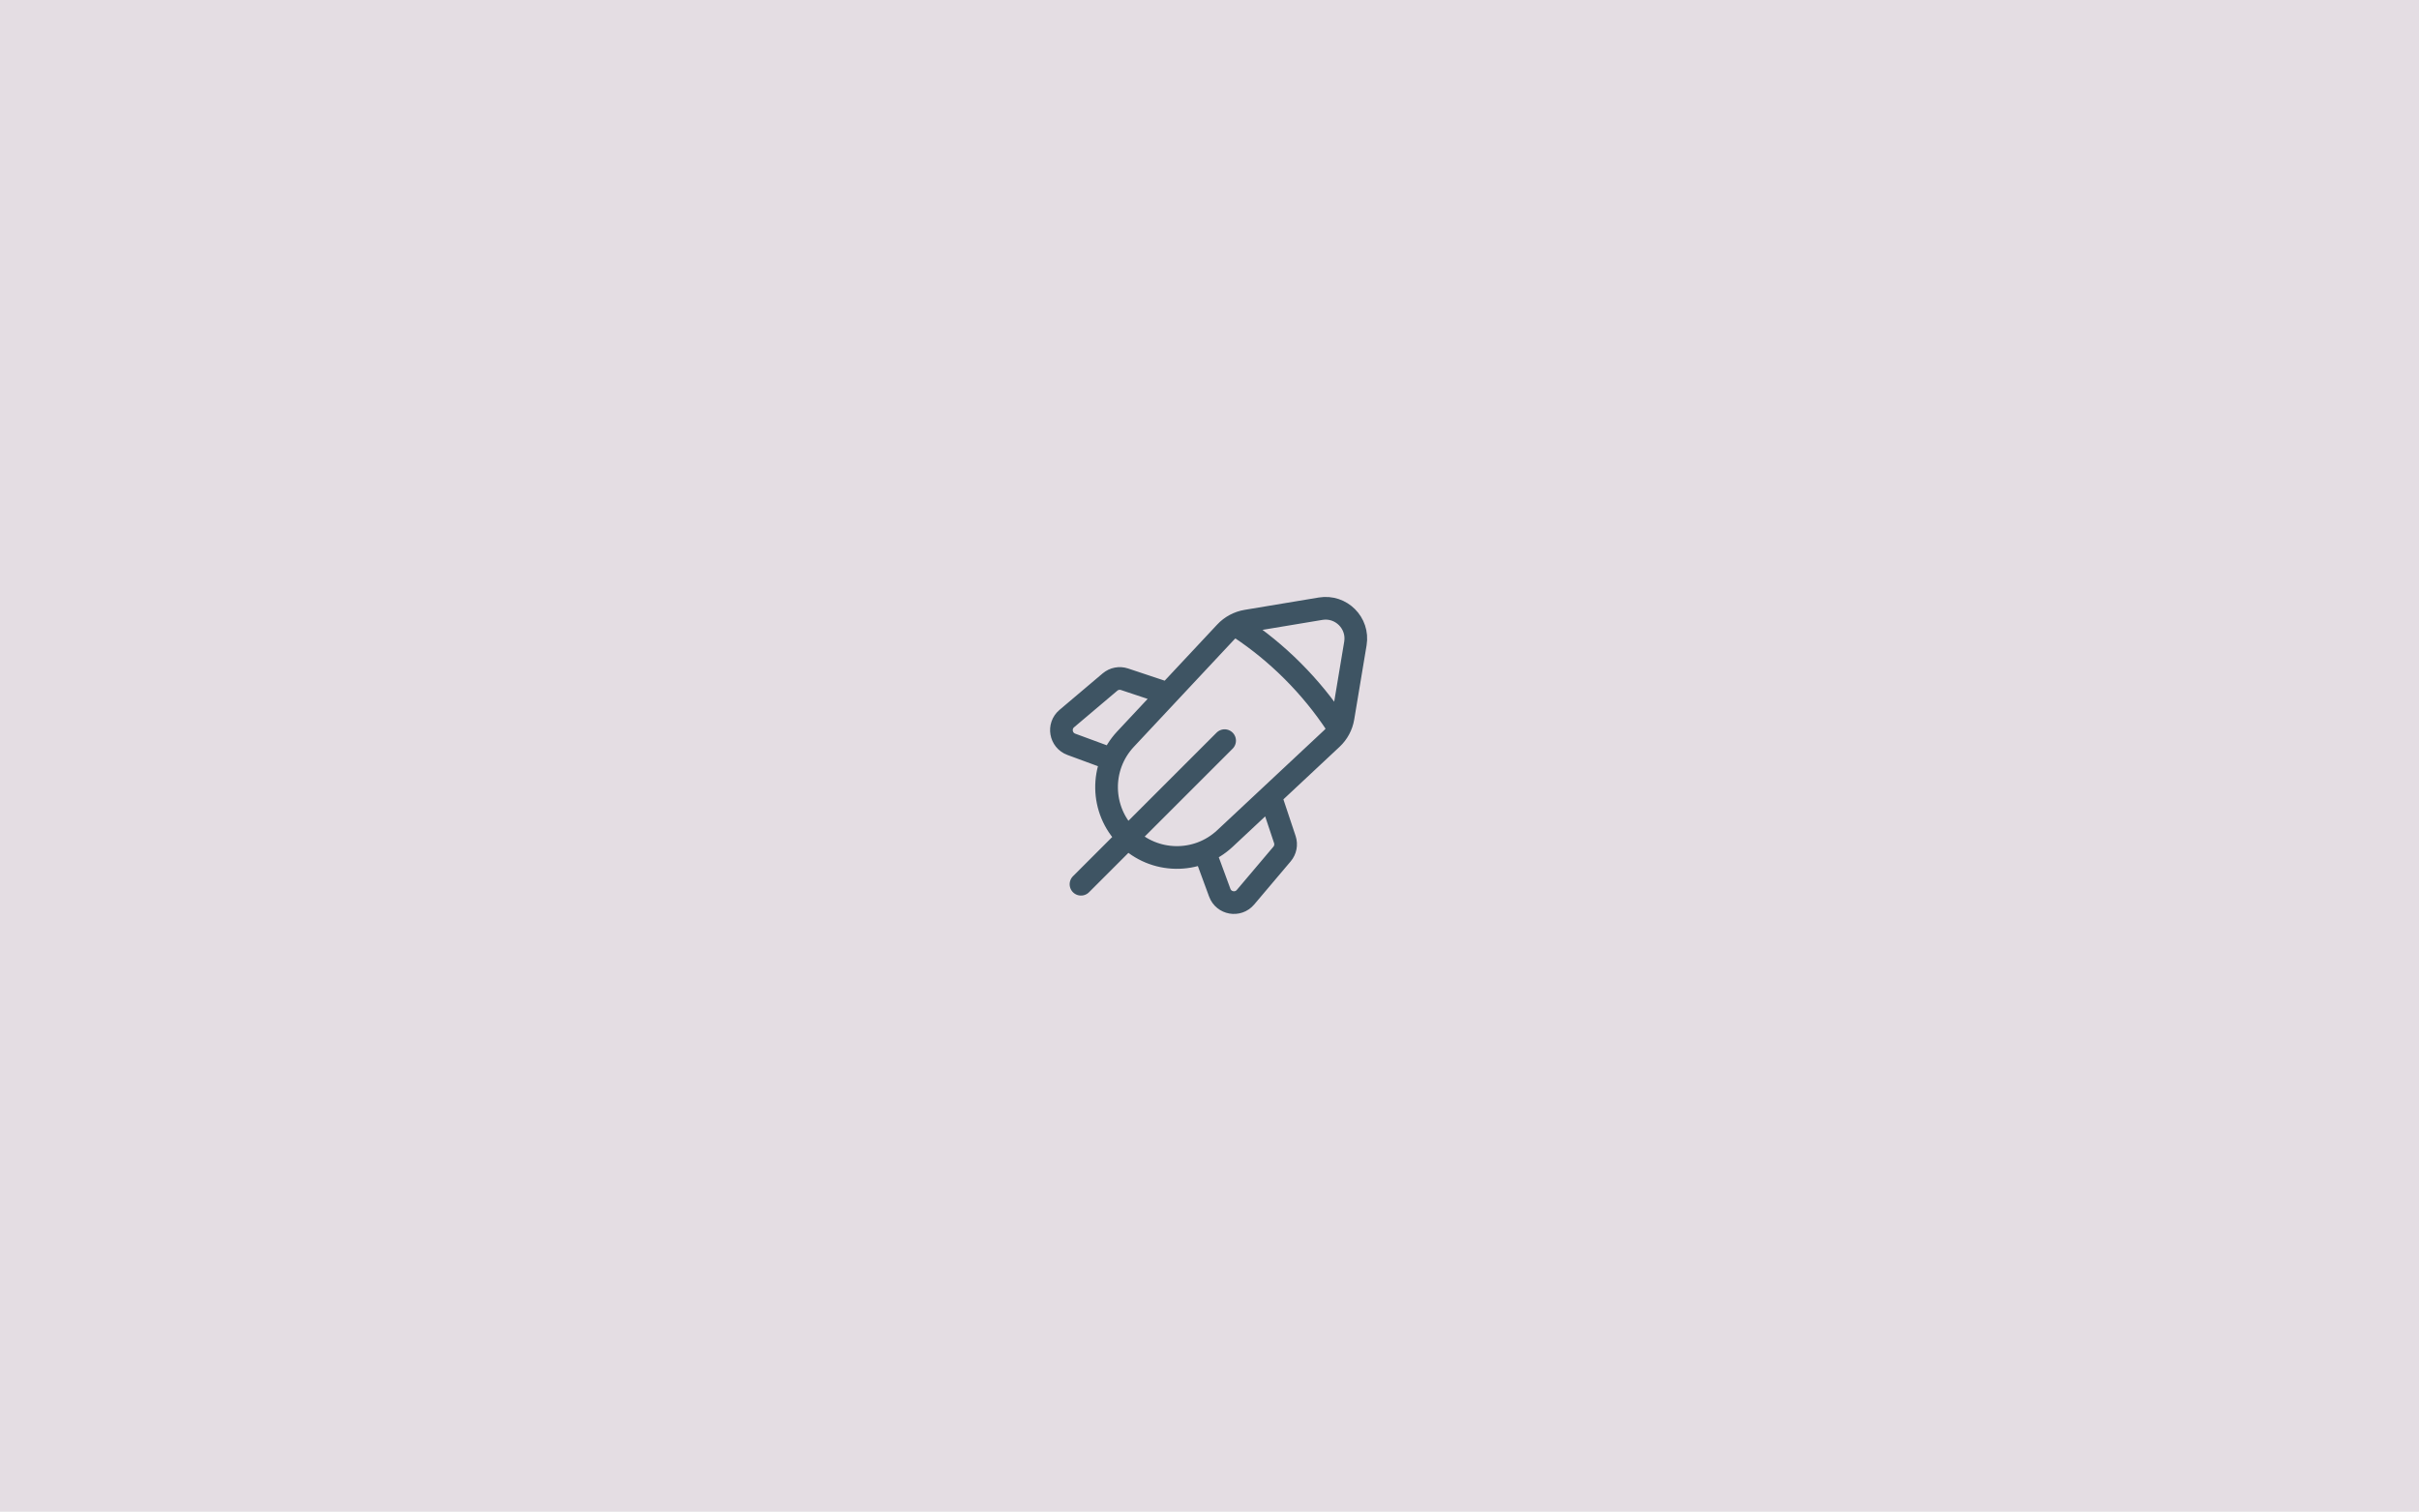
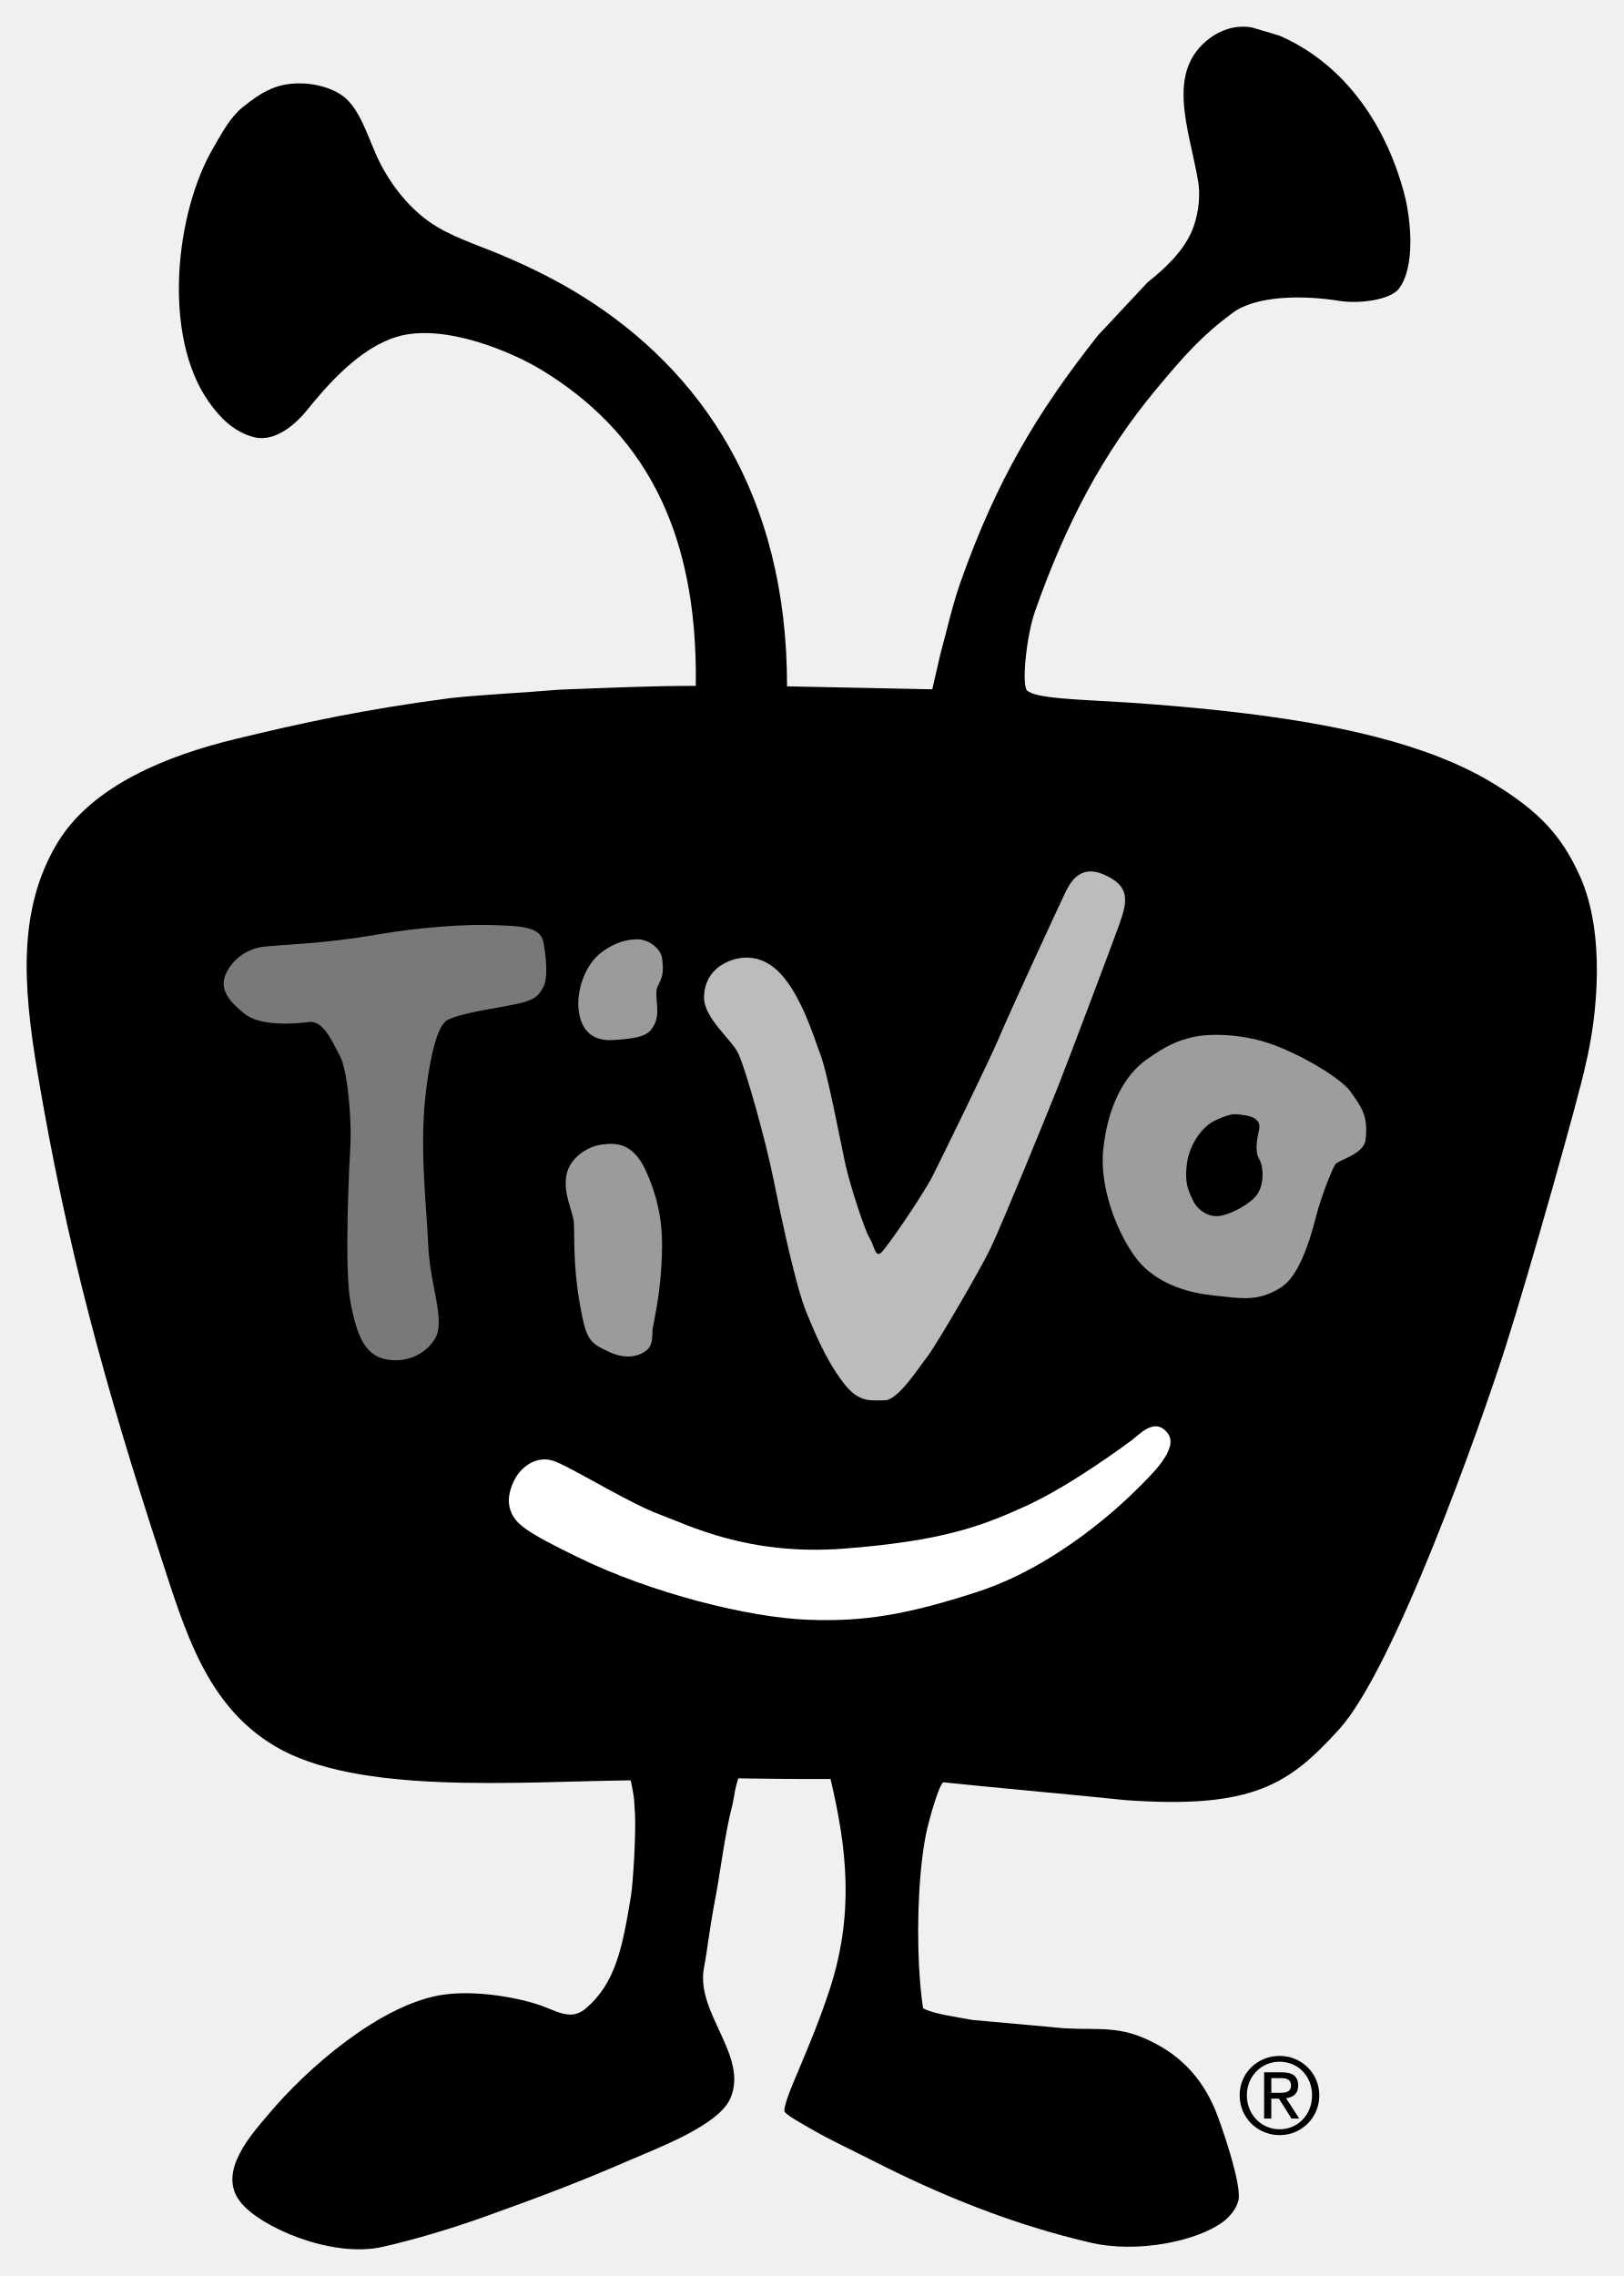
- <svg xmlns="http://www.w3.org/2000/svg" viewBox="0 0 1600 1000" width="1600" height="1000">
-   <rect width="1600" height="1000" fill="#E4DDE3" />
-   <g transform="translate(680 380) scale(10.0)" fill="none" stroke="#3E5463" stroke-width="1.5" stroke-linecap="round" stroke-linejoin="round">
-     <path d="M13 11L3.5 20.5M14.018 3.538C15.236 4.347 16.407 5.299 17.501 6.393C18.604 7.497 19.564 8.678 20.377 9.908M9.255 7.896L6.38 6.938C6.049 6.827 5.684 6.898 5.418 7.123L2.56 9.541C1.975 10.036 2.142 10.977 2.861 11.242L5.568 12.24M11.681 18.352L12.678 21.06C12.943 21.779 13.885 21.945 14.38 21.36L16.797 18.503C17.023 18.236 17.093 17.872 16.983 17.541L16.024 14.666M19.348 2.271L14.442 3.088C13.912 3.177 13.426 3.437 13.059 3.829L6.446 10.899C4.732 12.731 4.78 15.592 6.554 17.367C8.328 19.141 11.19 19.189 13.022 17.474L20.091 10.861C20.483 10.494 20.744 10.008 20.832 9.479L21.65 4.572C21.875 3.219 20.702 2.045 19.348 2.271Z" />
+ <svg xmlns="http://www.w3.org/2000/svg" data-fit="contain" viewBox="-30.01 -29.77 1826.00 2559.56">
+   <path d="M1124.95,746.49c9.01,9.64,60.54,10.38,112.85,13.74,35.48,2.26,80.03,6.21,113.48,10,117.9,13.34,224.69,35.6,300.34,82.31,48.85,30.17,74.91,57.11,95.65,103.82,28.03,63.06,20.02,154.24,5.55,213.22-5.38,27.38-62.29,230.25-90.09,317.03-27.92,87.13-124.58,360.42-186.87,428.65-55.68,61.01-95.68,89.72-240.28,79.34-55-5.82-149.67-14.21-204.69-20.02-5.02,2.84-15.68,41.94-17.83,50.97-9.48,40.31-12.05,104.78-9.45,155.23.8,15.99,2.41,34.4,4.54,47.91,12.02,6.48,35.19,9.32,55.26,13.12,25.45,2.37,66.61,5.96,92.04,8.32,38.81,4.43,64.68-2.87,98.71,11.09,39.78,16.33,66.78,43.18,83.17,83.17,5.98,14.6,29.65,82.64,25.5,100.38-2.26,9.7-10.33,18.91-17.32,24.1-29.53,21.93-96.36,35.53-148.19,23.57-90.1-20.78-171.95-54.71-246.2-92.6-25.15-12.81-48.82-23.47-72.36-37.42-6.86-4.07-21.62-11.91-26.05-16.91-3.51-3.92,11.33-37.3,14.96-46.02,13.18-31.46,23.93-57.19,34.95-90.4,28.84-87.03,19.53-161.44,1.49-238.2-39.3,0-59.33,0-103.81-.74-4.55,15.09-2.99,12.6-6.36,28.8-9.8,38.26-13.3,75.99-21.35,116.5-4.3,22.65-6.78,46.32-11.09,68.98-8.46,50.28,50.5,98.1,29.94,145.55-13.18,30.41-81.72,55.85-113.96,69.86-54.72,23.79-97.29,39.92-162.19,63.21-33.54,12.05-78.82,25.96-115.58,34.1-56.71,12.58-137.44-22.25-159.71-51.03-26.28-33.91,14.08-76.86,32.14-98.39,43.26-51.58,123.68-121.45,192.41-133.65,36.35-6.45,85.01,1.7,112.58,11.11,17.93,6.06,34.72,18.18,51.55,3.87,33.13-28.15,41.22-67.22,50.87-126.15,2.75-16.79,5.82-74.01,4.58-93.14-1.4-21.51-.59-16.62-4.74-37.4-129.04,1.49-307.98,16.63-400.46-38.57-77.09-46.01-100.87-129.31-129.02-215.78-62.29-191.33-104.96-346.18-137.94-542.85-16.66-99.39-21.18-182.28,21.36-255.01,39.46-67.5,127.7-100.94,201.11-118.74,75.31-18.26,144.6-33.37,242.81-46.2,36.23-3.88,83.13-6.08,122.05-9.41,60.07-2.22,99.76-4.19,153.24-4.25,2.74-180.77-62.93-287.87-173.44-355.29-33.45-20.4-110.36-53.09-162.75-37.3-41.86,12.63-77.78,53.52-102.3,84-9.77,12.1-33.7,34.99-57.86,29.01-23.26-5.77-38.95-22.35-51.13-39.48-52.78-74.29-38.29-212.62,5.17-286.66,9.58-16.3,18.69-33.85,33.02-45.3,9.73-7.81,20.08-15.53,32.36-20.71,26.44-11.19,62.38-5.32,80.89,9.05,17.6,13.69,26.75,43.15,36.24,64.72,13.04,29.67,34.44,57.83,59.55,75.7,23.85,16.98,53.95,25.92,82.83,38.19,31.3,13.26,62.2,28.58,89.94,45.94,133.23,83.33,230.3,223.01,230.12,438.66,55.01,1.3,108.33,2.04,163.34,3.33l9.06-39.47c7.71-28.07,13.59-55.21,22.65-80.89,40.61-114.93,86.74-191.77,154.64-277.63l55.67-59.54c18.89-15.19,39.67-33.98,49.84-57.61,5.99-13.86,10.57-36.09,7.12-56.29-10.15-59.49-37.34-123.58,13.6-161.15,10.57-7.8,27.46-15.33,47.24-11.65l30.41,9.06c70.2,30.34,117.91,95.39,139.88,175.11,8.59,31.2,13.52,85.3-5.55,109.8-9.34,12.01-43.37,17.23-67.65,13.31-40.57-6.56-92.76-5.76-118.66,13.28-34.67,25.5-54.63,47.98-87.13,87.11-58.97,70.95-100.78,149.96-135.5,248.61-9.84,27.89-15.17,82.59-9.19,89h0Z" />
+   <path d="M1409.14,2282.27c24.31,0,44.65,19.18,44.65,44.31.21,24.52-19.49,44.56-44.01,44.77-.21,0-.43,0-.64,0-24.39,0-44.91-19.18-44.91-44.77s20.52-44.31,44.91-44.31ZM1409.14,2364.8c20.58,0,36.53-16.44,36.53-38.22s-15.96-37.76-36.53-37.76-36.81,16.41-36.81,37.76,15.96,38.22,36.81,38.22ZM1391.76,2300.73h20.1c12.38,0,18.21,4.87,18.21,14.88,0,9.41-5.96,13.31-13.71,14.19l14.9,22.96h-8.71l-14.16-22.38h-8.59v22.38h-8.08l.03-52.03h0ZM1399.84,2323.82h8.45c7.13,0,13.7-.35,13.7-8.56,0-6.93-5.97-8-11.42-8h-10.73v16.56Z" />
+   <g>
+     <path style="fill: #797979;" d="M264.78,1035.07c14.96-2.12,68.44-3.16,129.32-13.85,50.19-8.68,101.58-11.71,130.46-10.65,28.81,1.06,53.38,1.06,56.62,19.21,3.21,18.12,5.32,39.53,0,50.26-5.32,10.66-10.69,14.93-29.91,19.21-19.26,4.35-62.59,9.73-78.09,18.12-12.1,6.64-19.43,44.11-23.44,74.87-8.54,64.11-.72,124.23,2.15,181.77,1.92,40.46,18.14,79.07,8.54,99.37-7.37,15.34-28.73,30.56-55.6,25.68-23.55-4.29-33.11-24.61-40.61-64.16-7.51-39.54-1.12-161.4,0-179.61,1.08-18.12-2.14-79.06-11.79-97.26-9.6-18.14-19.21-40.66-35.26-38.43-16.03,2.07-54.54,5.23-72.68-9.66-15.37-12.53-28.84-26.71-20.3-44.88,8.57-18.19,25.63-27.83,40.59-29.99Z" />
+     <path style="fill: #9b9b9b;" d="M687.01,1026.56c11.76,0,26.4,9.69,27.83,22.43,2.14,18.21-1.05,21.4-5.4,31.04-4.24,9.63,4.35,29.89-4.24,43.81-4.95,8.14-8.59,13.97-46,16.04-37.39,2.18-40.05-32.19-38.47-48.09,2.18-20.27,11.78-40.61,26.74-51.33,14.96-10.68,27.77-13.89,39.53-13.89h0ZM646.4,1257.46c16.04-2.18,35.51-2.66,50.21,29.91,19.28,42.77,19.11,75.74,17.17,107.99-2.19,35.24-8.59,62.01-9.65,68.45-1.11,6.33,1.06,18.12-6.42,24.51-7.49,6.45-22.46,11.77-42.75,2.21-21.55-10.29-25.69-11.77-33.15-55.64-7.45-43.83-5.35-72.67-6.43-89.81-.71-11.65-11.86-31.39-8.54-52.32,3.25-20.02,23.51-33.18,39.56-35.31Z" />
+     <path style="fill: #bcbcbc;" d="M775.77,1059.7c9.58-8.52,38.49-23.44,66.3,0,27.73,23.51,44.12,79.72,50.15,95.15,8.6,21.39,23.58,102.61,28.93,126.11,5.3,23.51,21.35,72.64,26.71,81.25,5.33,8.57,6.4,22.4,12.82,17.05,6.41-5.27,48.06-66.23,58.76-87.55,10.72-21.36,64.17-130.43,74.87-156.11,10.72-25.68,69.46-152.84,73.71-161.36,4.32-8.59,14.97-33.18,43.81-20.36,28.88,12.79,26.75,28.88,17.13,55.64-9.65,26.75-58.83,157.06-69.48,183.8-10.69,26.74-59.83,147.56-74.92,179.61-10.43,22.45-60.95,109.04-71.57,122.91-10.74,13.9-33.12,49.16-48.09,49.16s-28.69,3.37-46-19.26c-21.36-27.7-34.33-61.62-41.69-79.04-11.77-27.8-28.84-108.04-37.39-150.74-8.56-42.78-30.99-122.99-39.53-141.09-7.37-15.56-38.51-39.53-38.51-63.07.06-11.78,4.34-23.55,13.99-32.1h0Z" />
+     <path style="fill: #9d9d9d;" d="M1311.26,1136.63c20.71-4.85,58.58-3.48,90.86,8.54,37.41,13.94,77.42,39.38,86.59,52.44,12.82,18.12,20.31,27.74,17.12,54.46-2.04,16.81-31.04,22.46-34.2,27.83-3.19,5.27-11.82,25.69-19.26,50.22-4.1,13.67-16.15,72-41.79,88.05-25.66,16-42.68,12.38-73.63,9.18-28.86-2.84-60.95-11.77-83.4-35.31-18.97-19.89-48.05-78.01-42.71-129.29,5.27-51.31,25.62-84.46,48.09-100.51,22.38-15.95,34.17-21.32,52.32-25.61h0ZM1337.96,1229.63c-19.16,8.55-30.97,32.16-33.06,49.2-2.68,21.12,1.03,28.87,6.4,40.62,5.36,11.77,18.19,20.34,31.01,18.14,9.49-1.52,27.77-9.59,38.49-20.38,11.76-11.62,10.72-34.14,5.33-43.73-5.33-9.64-2.12-22.43,0-33.18,2.18-10.69-7.48-14.94-17.12-16-9.69-1.04-11.78-3.24-31.06,5.32h0Z" />
+     <path style="fill: #fff;" d="M550.17,1631.59c4.29-7.48,21.37-27.75,45.96-17.12,24.6,10.69,83.39,47.02,115.47,58.76,32.05,11.8,99.45,47.04,208.44,38.5,109.06-8.57,152.9-24.57,204.2-48.06,51.32-23.56,111.16-68.45,118.66-73.79,7.48-5.33,25.97-27.31,40.65-7.48,12.64,17.05-19.26,47.14-34.26,61.97-14.92,14.97-87.62,85.53-178.46,115.51-81.18,26.62-130.34,34.22-191.34,31.94-67.27-2.29-177.68-30.18-259.76-70.46-56.65-27.73-70.66-36.82-75.9-53.44-4.54-14.6,2.11-28.85,6.35-36.34h0Z" />
  </g>
</svg>
